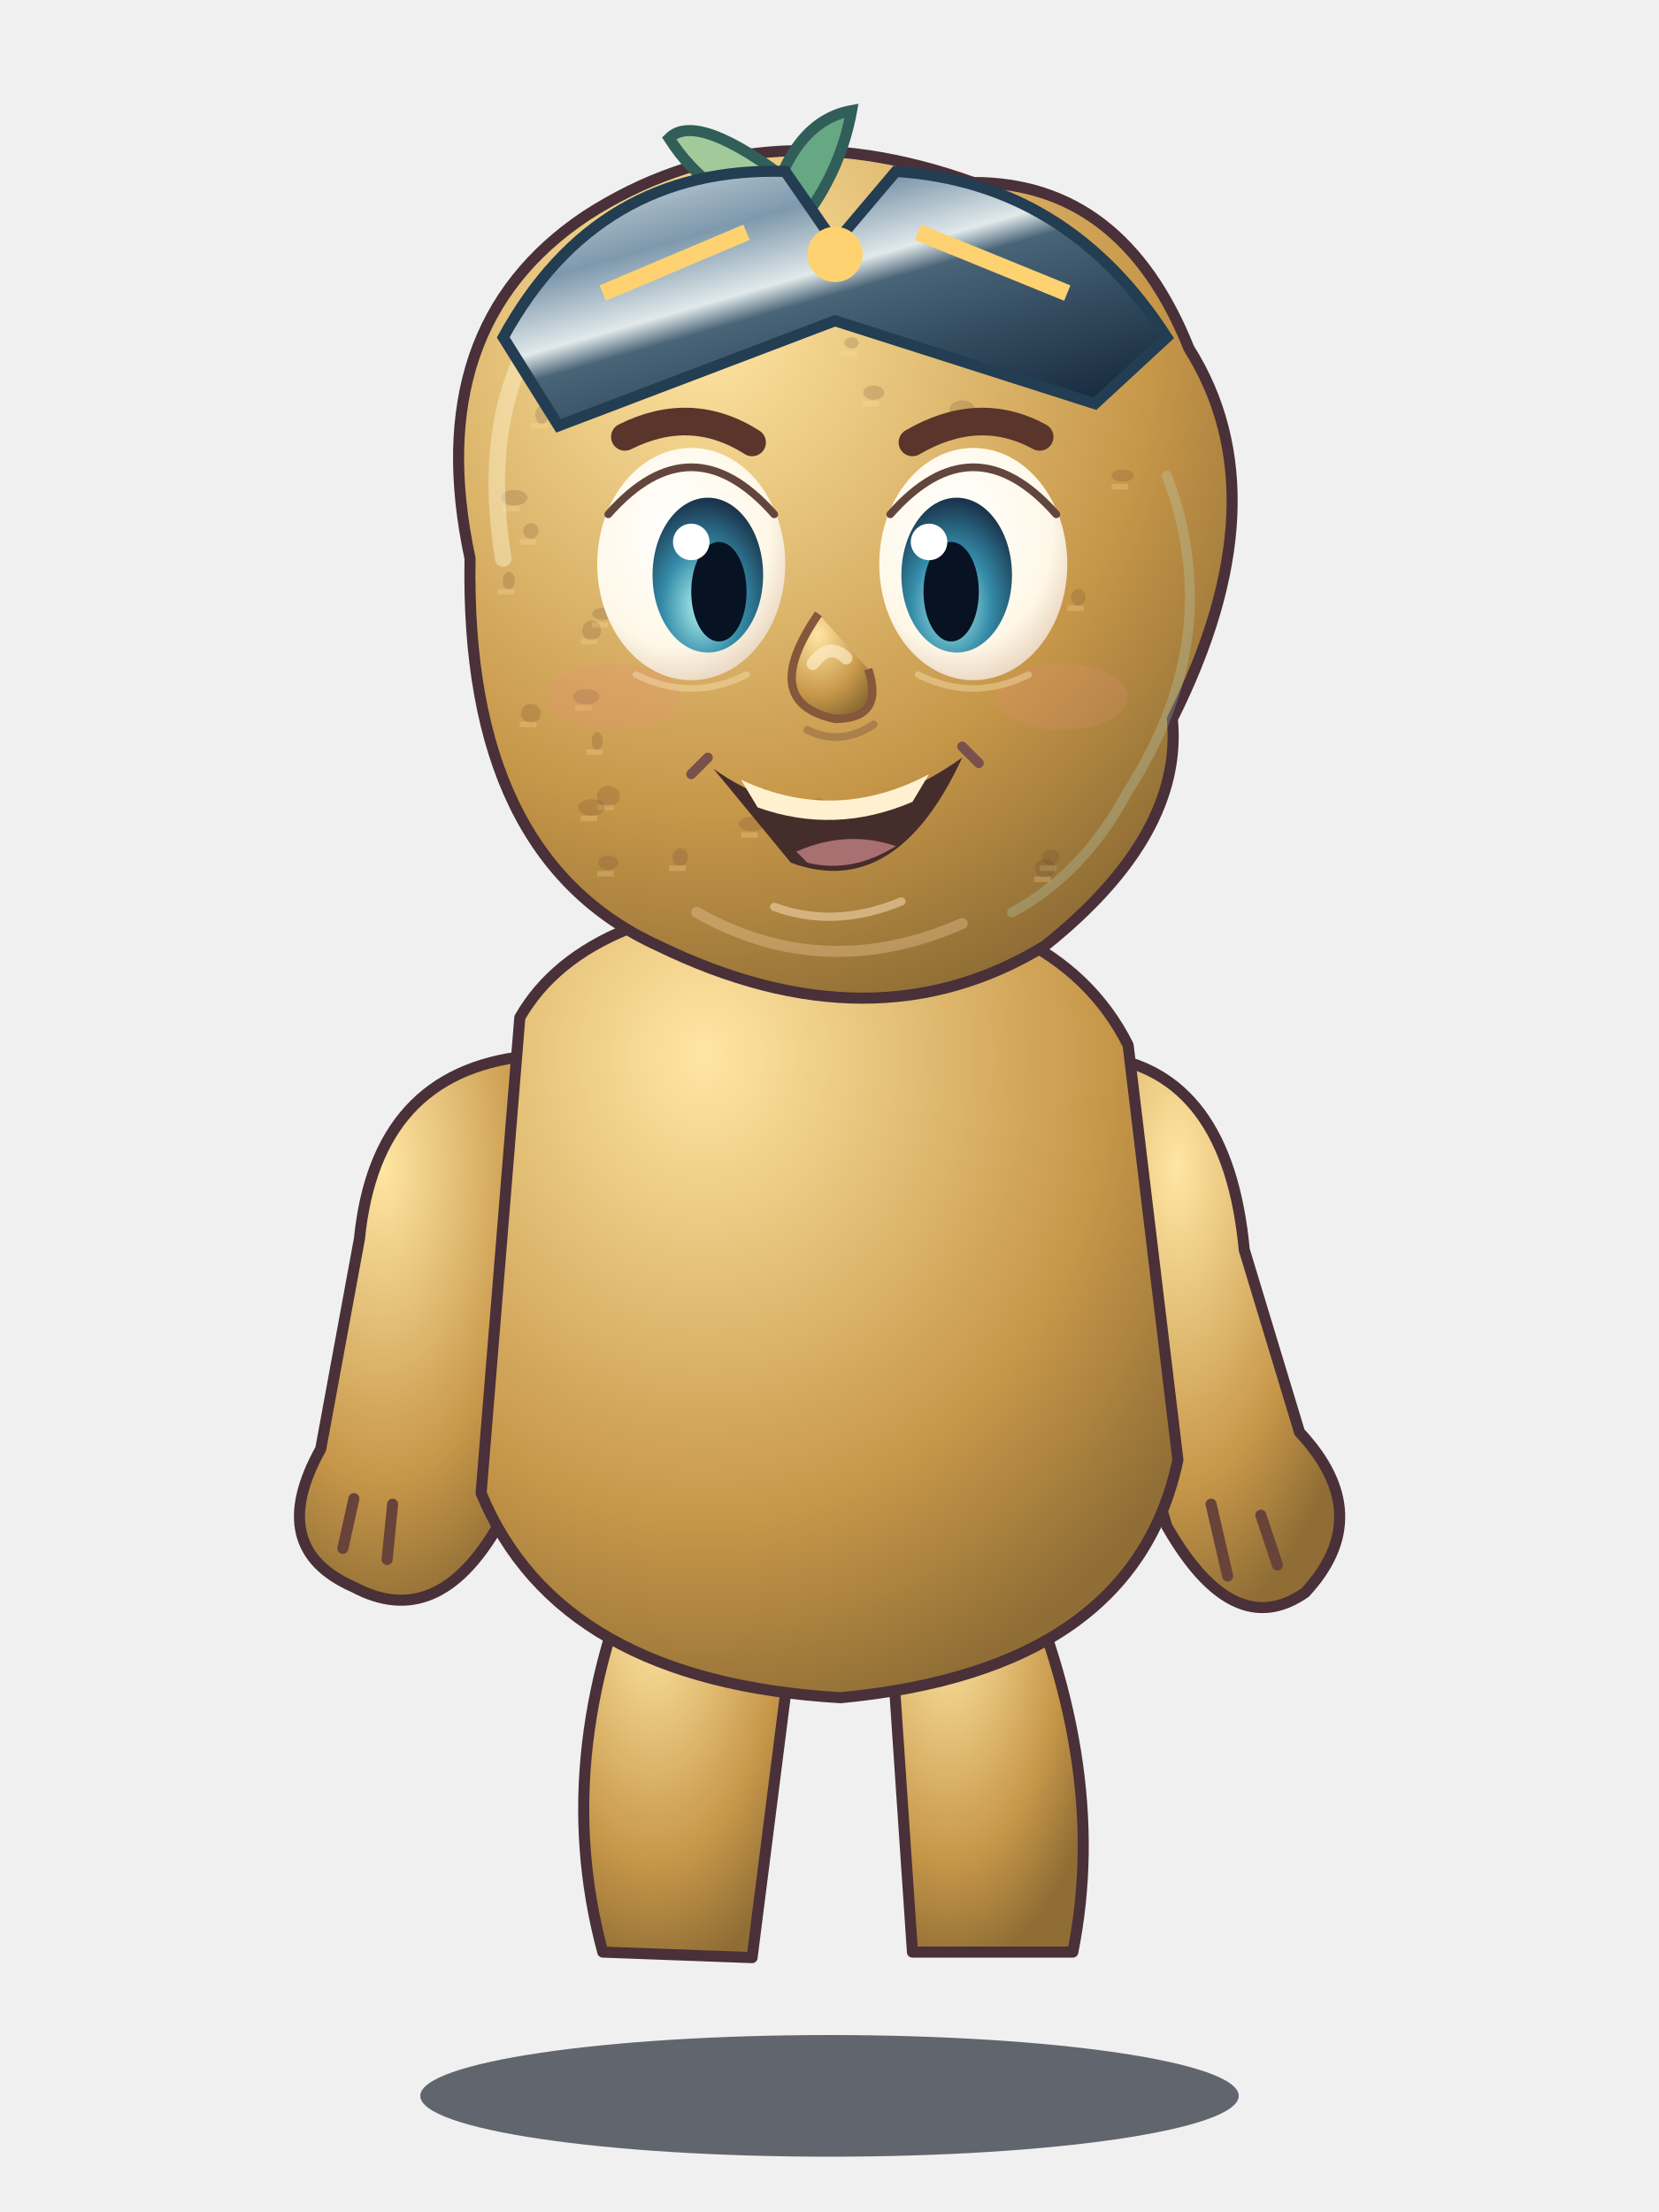
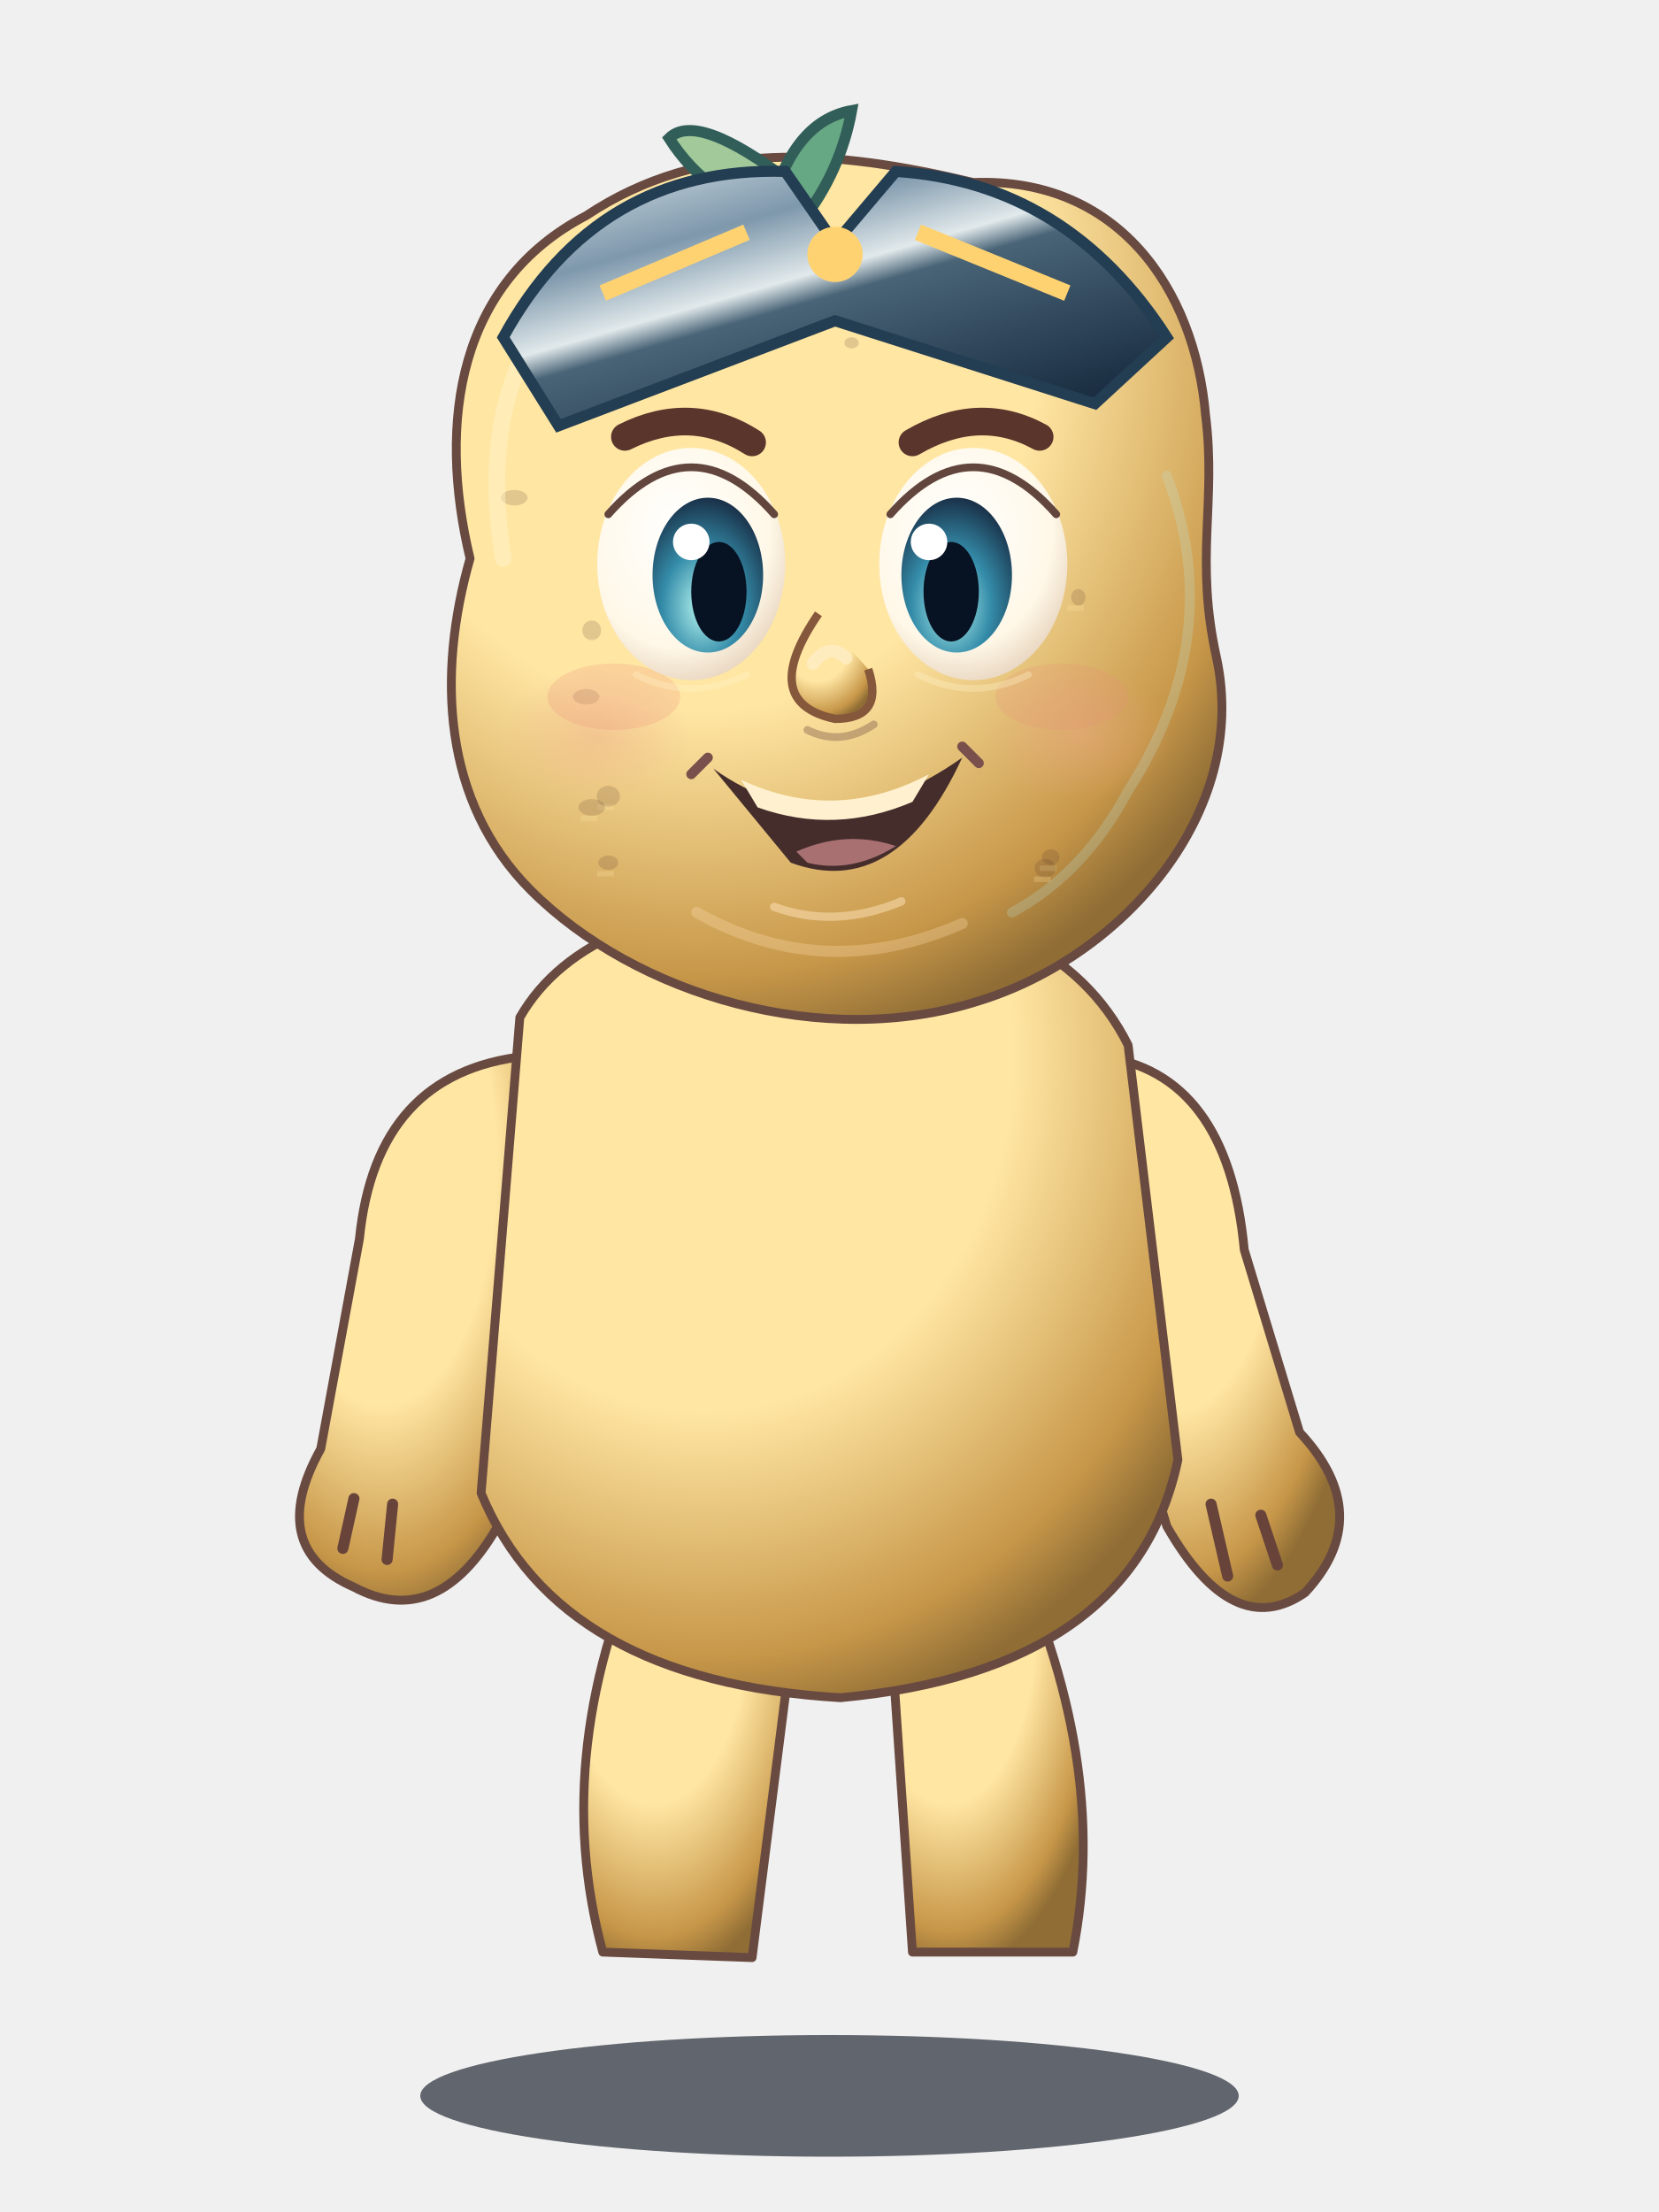
<svg xmlns="http://www.w3.org/2000/svg" viewBox="0 0 300 400">
  <defs>
    <radialGradient id="skin" cx=".32" cy=".2" r=".85">
      <stop stop-color="#ffe6a3" />
-       <stop offset=".68" stop-color="#c79749" />
+       <stop offset=".52" stop-color="#ffe6a3" />
+       <stop offset=".88" stop-color="#c79749" />
      <stop offset="1" stop-color="#8f6d35" />
+     </radialGradient>
+     <radialGradient id="cheek">
+       <stop stop-color="#eeaa89" stop-opacity=".42" />
+       <stop offset="1" stop-color="#eeaa89" stop-opacity="0" />
    </radialGradient>
    <linearGradient id="cloth" x2=".8" y2="1">
      <stop stop-color="#3d5b75" />
      <stop offset=".5" stop-color="#253648" />
      <stop offset="1" stop-color="#101b2d" />
    </linearGradient>
    <linearGradient id="metal" x2=".75" y2="1">
      <stop stop-color="#dce6e9" />
      <stop offset=".3" stop-color="#7e98ac" />
      <stop offset=".48" stop-color="#e1e9eb" />
      <stop offset=".55" stop-color="#496477" />
      <stop offset="1" stop-color="#192c40" />
    </linearGradient>
    <linearGradient id="trim" x2="1" y2="1">
      <stop stop-color="#edfcff" />
      <stop offset=".4" stop-color="#ffd271" />
      <stop offset="1" stop-color="#287c9f" />
    </linearGradient>
    <linearGradient id="leather" x2=".8" y2="1">
      <stop stop-color="#c59269" />
      <stop offset=".5" stop-color="#855339" />
      <stop offset="1" stop-color="#392722" />
    </linearGradient>
    <linearGradient id="hair" x2=".3" y2="1">
      <stop stop-color="#8f5a36" />
      <stop offset=".6" stop-color="#492b25" />
      <stop offset="1" stop-color="#241b22" />
    </linearGradient>
    <radialGradient id="lens" cx=".3" cy=".15">
      <stop stop-color="#84d9ef" />
      <stop offset=".6" stop-color="#153e64" />
      <stop offset="1" stop-color="#09182b" />
    </radialGradient>
  </defs>
  <defs>
    <radialGradient id="face-pearl" cx=".42" cy=".36" r=".8">
      <stop stop-color="#ffffff" />
      <stop offset=".62" stop-color="#fff8e8" />
      <stop offset="1" stop-color="#d8bda3" />
    </radialGradient>
  </defs>
  <ellipse cx="150" cy="379" rx="74" ry="11" fill="#020916" opacity=".6" />
-   <g stroke="#493039" stroke-width="2" stroke-linejoin="round">
+   <g stroke="#694a40" stroke-width="1.6" stroke-linejoin="round">
    <path d="M118 276Q99 316 109 353L136 354L145 283Z" fill="url(#skin)" />
    <path d="M160 279L165 353L194 353Q201 318 182 278Z" fill="url(#skin)" />
    <path d="M95 191Q68 194 65 224L58 262Q48 280 64 287Q79 295 90 276L101 235Z" fill="url(#skin)" />
    <path d="M199 191Q222 194 225 226L235 259Q249 274 236 288Q223 297 211 276L199 236Z" fill="url(#skin)" />
    <path d="M94 184Q106 163 148 162Q191 163 204 189L213 264Q205 302 152 307Q101 304 87 270Z" fill="url(#skin)" />
-     <path d="M85 101Q76 59 106 39Q137 19 176 33Q203 33 215 63Q232 90 212 130Q214 151 189 171Q158 190 119 171Q84 155 85 101Z" fill="url(#skin)" />
+     <path d="M85 101C79 76 83 51 106 39C127 25 151 27 176 33C202 32 216 52 218 75C220 91 216 101 220 119C226 147 203 173 177 181C149 190 115 180 96 161C80 145 79 122 85 101Z" fill="url(#skin)" />
  </g>
  <ellipse cx="153" cy="150" rx="1.3" ry="1.8" fill="#59392d" opacity=".18" />
  <path d="M151 152l3 0" stroke="#ffe6a3" opacity=".24" />
  <ellipse cx="195" cy="108" rx="1.3" ry="1.5" fill="#59392d" opacity=".18" />
  <path d="M193 110l3 0" stroke="#ffe6a3" opacity=".24" />
  <ellipse cx="93" cy="90" rx="2.4" ry="1.4" fill="#59392d" opacity=".18" />
  <path d="M91 92l3 0" stroke="#ffe6a3" opacity=".24" />
  <ellipse cx="110" cy="144" rx="2.1" ry="1.9" fill="#59392d" opacity=".18" />
  <path d="M108 146l3 0" stroke="#ffe6a3" opacity=".24" />
  <ellipse cx="180" cy="48" rx="1.7" ry="2.0" fill="#59392d" opacity=".18" />
  <path d="M178 50l3 0" stroke="#ffe6a3" opacity=".24" />
  <ellipse cx="190" cy="155" rx="1.6" ry="1.4" fill="#59392d" opacity=".18" />
  <path d="M188 157l3 0" stroke="#ffe6a3" opacity=".24" />
  <ellipse cx="106" cy="126" rx="2.4" ry="1.4" fill="#59392d" opacity=".18" />
  <path d="M104 128l3 0" stroke="#ffe6a3" opacity=".24" />
  <ellipse cx="107" cy="146" rx="2.4" ry="1.5" fill="#59392d" opacity=".18" />
  <path d="M105 148l3 0" stroke="#ffe6a3" opacity=".24" />
  <ellipse cx="154" cy="62" rx="1.3" ry="1.0" fill="#59392d" opacity=".18" />
  <path d="M152 64l3 0" stroke="#ffe6a3" opacity=".24" />
  <ellipse cx="122" cy="52" rx="2.2" ry="1.2" fill="#59392d" opacity=".18" />
  <path d="M120 54l3 0" stroke="#ffe6a3" opacity=".24" />
  <ellipse cx="189" cy="157" rx="1.9" ry="1.7" fill="#59392d" opacity=".18" />
  <path d="M187 159l3 0" stroke="#ffe6a3" opacity=".24" />
  <ellipse cx="107" cy="114" rx="1.7" ry="1.8" fill="#59392d" opacity=".18" />
  <path d="M105 116l3 0" stroke="#ffe6a3" opacity=".24" />
  <ellipse cx="110" cy="156" rx="1.8" ry="1.3" fill="#59392d" opacity=".18" />
  <path d="M108 158l3 0" stroke="#ffe6a3" opacity=".24" />
  <ellipse cx="126" cy="46" rx="2.3" ry="1.2" fill="#59392d" opacity=".18" />
  <path d="M124 48l3 0" stroke="#ffe6a3" opacity=".24" />
-   <ellipse cx="92" cy="105" rx="1.1" ry="1.6" fill="#59392d" opacity=".18" />
-   <path d="M90 107l3 0" stroke="#ffe6a3" opacity=".24" />
-   <ellipse cx="158" cy="71" rx="1.9" ry="1.3" fill="#59392d" opacity=".18" />
-   <path d="M156 73l3 0" stroke="#ffe6a3" opacity=".24" />
-   <ellipse cx="171" cy="57" rx="1.3" ry="1.2" fill="#59392d" opacity=".18" />
-   <path d="M169 59l3 0" stroke="#ffe6a3" opacity=".24" />
-   <ellipse cx="136" cy="149" rx="2.4" ry="1.3" fill="#59392d" opacity=".18" />
-   <path d="M134 151l3 0" stroke="#ffe6a3" opacity=".24" />
-   <ellipse cx="123" cy="56" rx="1.3" ry="1.9" fill="#59392d" opacity=".18" />
-   <path d="M121 58l3 0" stroke="#ffe6a3" opacity=".24" />
-   <ellipse cx="96" cy="129" rx="1.8" ry="1.7" fill="#59392d" opacity=".18" />
-   <path d="M94 131l3 0" stroke="#ffe6a3" opacity=".24" />
-   <ellipse cx="167" cy="44" rx="2.3" ry="1.5" fill="#59392d" opacity=".18" />
-   <path d="M165 46l3 0" stroke="#ffe6a3" opacity=".24" />
-   <ellipse cx="123" cy="155" rx="1.4" ry="1.6" fill="#59392d" opacity=".18" />
-   <path d="M121 157l3 0" stroke="#ffe6a3" opacity=".24" />
-   <ellipse cx="148" cy="146" rx="1.6" ry="1.7" fill="#59392d" opacity=".18" />
-   <path d="M146 148l3 0" stroke="#ffe6a3" opacity=".24" />
-   <ellipse cx="128" cy="49" rx="2.3" ry="1.7" fill="#59392d" opacity=".18" />
-   <path d="M126 51l3 0" stroke="#ffe6a3" opacity=".24" />
-   <ellipse cx="96" cy="96" rx="1.4" ry="1.4" fill="#59392d" opacity=".18" />
-   <path d="M94 98l3 0" stroke="#ffe6a3" opacity=".24" />
-   <ellipse cx="203" cy="86" rx="2.0" ry="1.1" fill="#59392d" opacity=".18" />
-   <path d="M201 88l3 0" stroke="#ffe6a3" opacity=".24" />
-   <ellipse cx="98" cy="75" rx="1.2" ry="1.7" fill="#59392d" opacity=".18" />
-   <path d="M96 77l3 0" stroke="#ffe6a3" opacity=".24" />
-   <ellipse cx="138" cy="144" rx="1.2" ry="1.4" fill="#59392d" opacity=".18" />
-   <path d="M136 146l3 0" stroke="#ffe6a3" opacity=".24" />
-   <ellipse cx="190" cy="97" rx="1.7" ry="1.9" fill="#59392d" opacity=".18" />
-   <path d="M188 99l3 0" stroke="#ffe6a3" opacity=".24" />
-   <ellipse cx="109" cy="111" rx="1.9" ry="1.1" fill="#59392d" opacity=".18" />
-   <path d="M107 113l3 0" stroke="#ffe6a3" opacity=".24" />
-   <ellipse cx="108" cy="134" rx="1.0" ry="1.6" fill="#59392d" opacity=".18" />
-   <path d="M106 136l3 0" stroke="#ffe6a3" opacity=".24" />
-   <ellipse cx="174" cy="74" rx="2.3" ry="1.6" fill="#59392d" opacity=".18" />
-   <path d="M172 76l3 0" stroke="#ffe6a3" opacity=".24" />
-   <ellipse cx="109" cy="60" rx="1.2" ry="1.4" fill="#59392d" opacity=".18" />
-   <path d="M107 62l3 0" stroke="#ffe6a3" opacity=".24" />
-   <ellipse cx="115" cy="46" rx="2.0" ry="1.8" fill="#59392d" opacity=".18" />
-   <path d="M113 48l3 0" stroke="#ffe6a3" opacity=".24" />
+   <ellipse cx="108" cy="133" rx="17" ry="12" fill="url(#cheek)" />
+   <ellipse cx="195" cy="133" rx="17" ry="12" fill="url(#cheek)" />
  <path d="M100 70Q99 52 121 45" stroke="#fff6d9" opacity=".38" stroke-width="7" stroke-linecap="round" fill="none" />
  <path d="M91 101Q85 64 110 46" fill="none" stroke="#fff4ce" stroke-width="3" stroke-linecap="round" opacity=".45" />
  <path d="M211 86Q222 115 204 143Q196 158 183 165" fill="none" stroke="#bce8df" stroke-width="1.8" stroke-linecap="round" opacity=".24" />
  <path d="M126 165Q149 178 174 167" fill="none" stroke="#ffdfb1" stroke-width="2" stroke-linecap="round" opacity=".3" />
  <ellipse cx="111" cy="126" rx="12" ry="6" fill="#e88b79" opacity=".23" />
  <ellipse cx="192" cy="126" rx="12" ry="6" fill="#e88b79" opacity=".2" />
  <path d="M113 79Q125 73 136 80M165 80Q177 73 188 79" fill="none" stroke="#59352c" stroke-width="5" stroke-linecap="round" />
  <g>
    <ellipse cx="125" cy="102" rx="17" ry="21" fill="url(#face-pearl)" />
    <ellipse cx="176" cy="102" rx="17" ry="21" fill="url(#face-pearl)" />
    <defs>
      <radialGradient id="iris-finish-128" cx=".45" cy=".7" r=".75">
        <stop stop-color="#b7f6f0" />
        <stop offset=".48" stop-color="#348ca9" />
        <stop offset="1" stop-color="#16243b" />
      </radialGradient>
    </defs>
    <ellipse cx="128" cy="104" rx="10" ry="14" fill="url(#iris-finish-128)" />
    <defs>
      <radialGradient id="iris-finish-173" cx=".45" cy=".7" r=".75">
        <stop stop-color="#b7f6f0" />
        <stop offset=".48" stop-color="#348ca9" />
        <stop offset="1" stop-color="#16243b" />
      </radialGradient>
    </defs>
    <ellipse cx="173" cy="104" rx="10" ry="14" fill="url(#iris-finish-173)" />
    <ellipse cx="130" cy="107" rx="5" ry="9" fill="#071222" />
    <ellipse cx="172" cy="107" rx="5" ry="9" fill="#071222" />
    <circle cx="125" cy="98" r="3.3" fill="white" />
    <circle cx="168" cy="98" r="3.3" fill="white" />
  </g>
  <path d="M148 111Q137 127 151 130Q160 130 157 121" fill="url(#skin)" stroke="#85573b" stroke-width="1.5" />
  <path d="M129 139Q150 154 174 137Q162 163 143 156Z" fill="#452d2c" />
  <path d="M134 141Q151 149 168 140L165 145Q151 151 137 146Z" fill="#fff1cf" />
  <path d="M64 271l-2 9m9-8-1 10m158-8 3 9m-12-11 3 13" stroke="#68433a" stroke-width="2" stroke-linecap="round" />
  <path d="M139 39Q143 22 154 20Q152 31 145 40" fill="#66a784" stroke="#315e58" stroke-width="2" />
  <path d="M143 33Q126 20 121 25Q128 36 142 40" fill="#a1c99a" stroke="#315e58" stroke-width="2" />
  <path d="M91 61Q108 30 142 31L151 44L162 31Q193 33 211 61L198 73L151 58L101 77Z" fill="url(#metal)" stroke="#233d52" stroke-width="2" />
  <path d="M109 53L135 42m31 0 27 11" stroke="#ffd271" stroke-width="3" />
  <circle cx="151" cy="46" r="5" fill="#ffd271" />
  <g data-face-finish="1">
    <path d="M110 93Q125 76 140 93" fill="none" stroke="#62463d" stroke-width="1.4" stroke-linecap="round" />
    <path d="M115 122Q125 127 135 122" fill="none" stroke="#fff0c9" stroke-width="1.2" opacity=".35" stroke-linecap="round" />
    <path d="M161 93Q176 76 191 93" fill="none" stroke="#62463d" stroke-width="1.4" stroke-linecap="round" />
    <path d="M166 122Q176 127 186 122" fill="none" stroke="#fff0c9" stroke-width="1.2" opacity=".35" stroke-linecap="round" />
    <path d="M144 154Q153 150 162 153Q154 158 146 156Z" fill="#df9497" opacity=".65" />
    <path d="M128 137l-3 3m49-5 3 3" stroke="#79504b" stroke-width="1.8" stroke-linecap="round" />
    <path d="M140 164Q151 168 163 163" fill="none" stroke="#ffe3bb" stroke-width="1.5" opacity=".5" stroke-linecap="round" />
    <path d="M147 120q3-4 6-1" fill="none" stroke="#fff0cc" stroke-width="2.3" opacity=".65" stroke-linecap="round" />
    <path d="M146 132q6 3 12-1" fill="none" stroke="#69463e" stroke-width="1.4" opacity=".35" stroke-linecap="round" />
  </g>
</svg>
